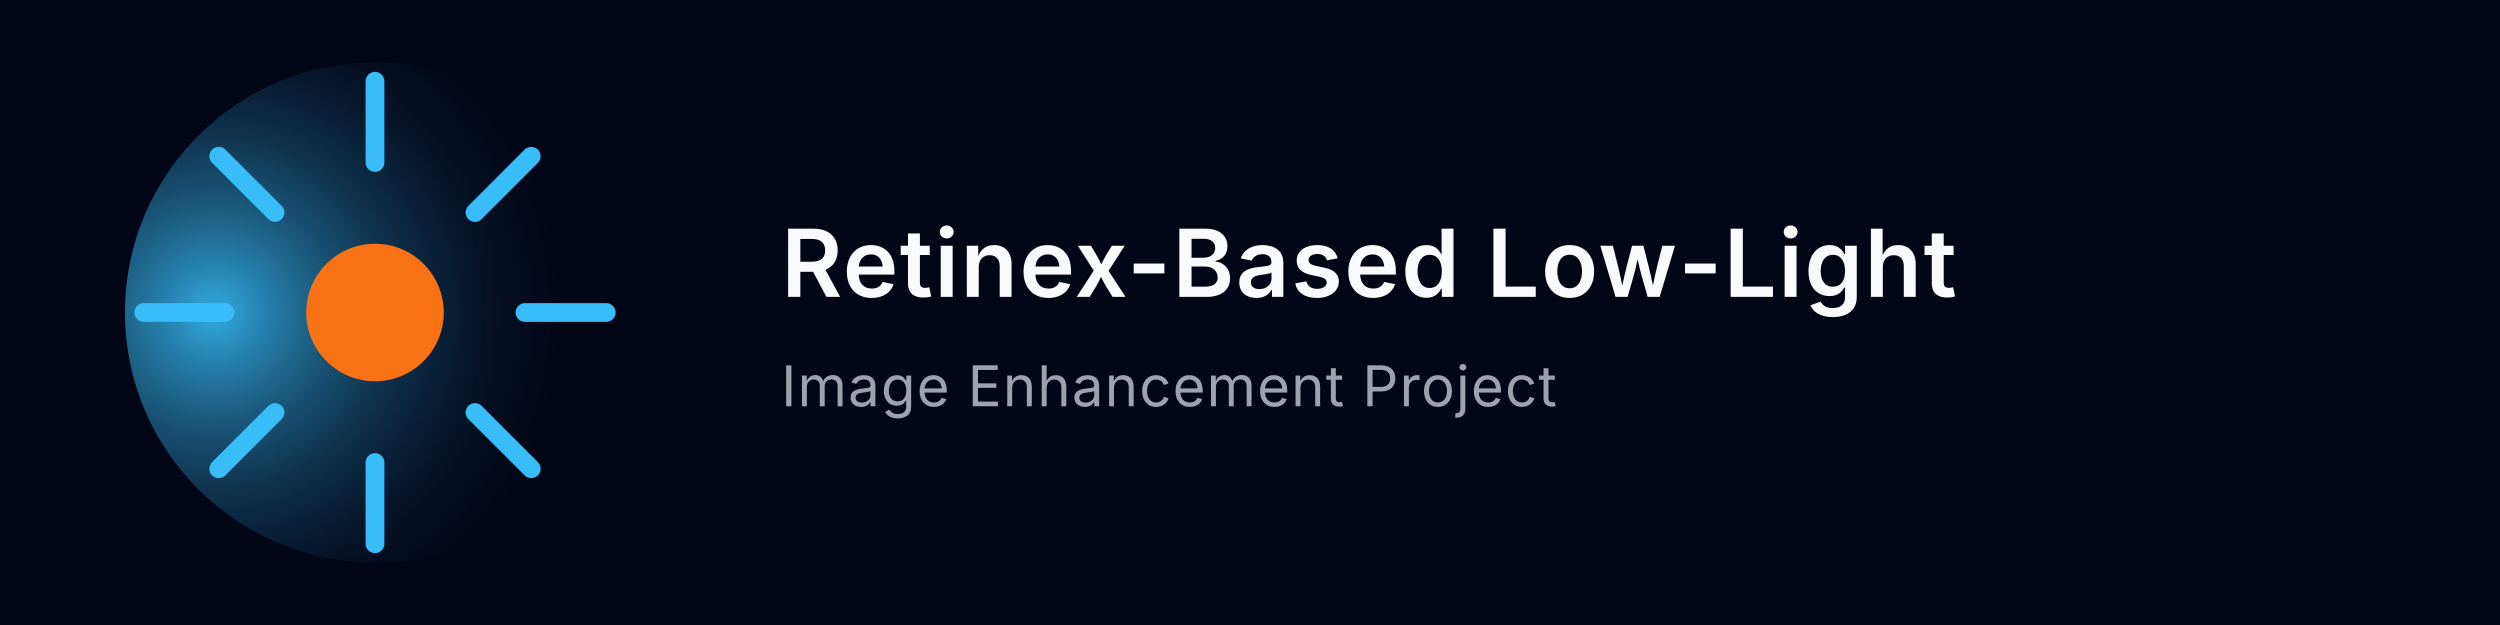
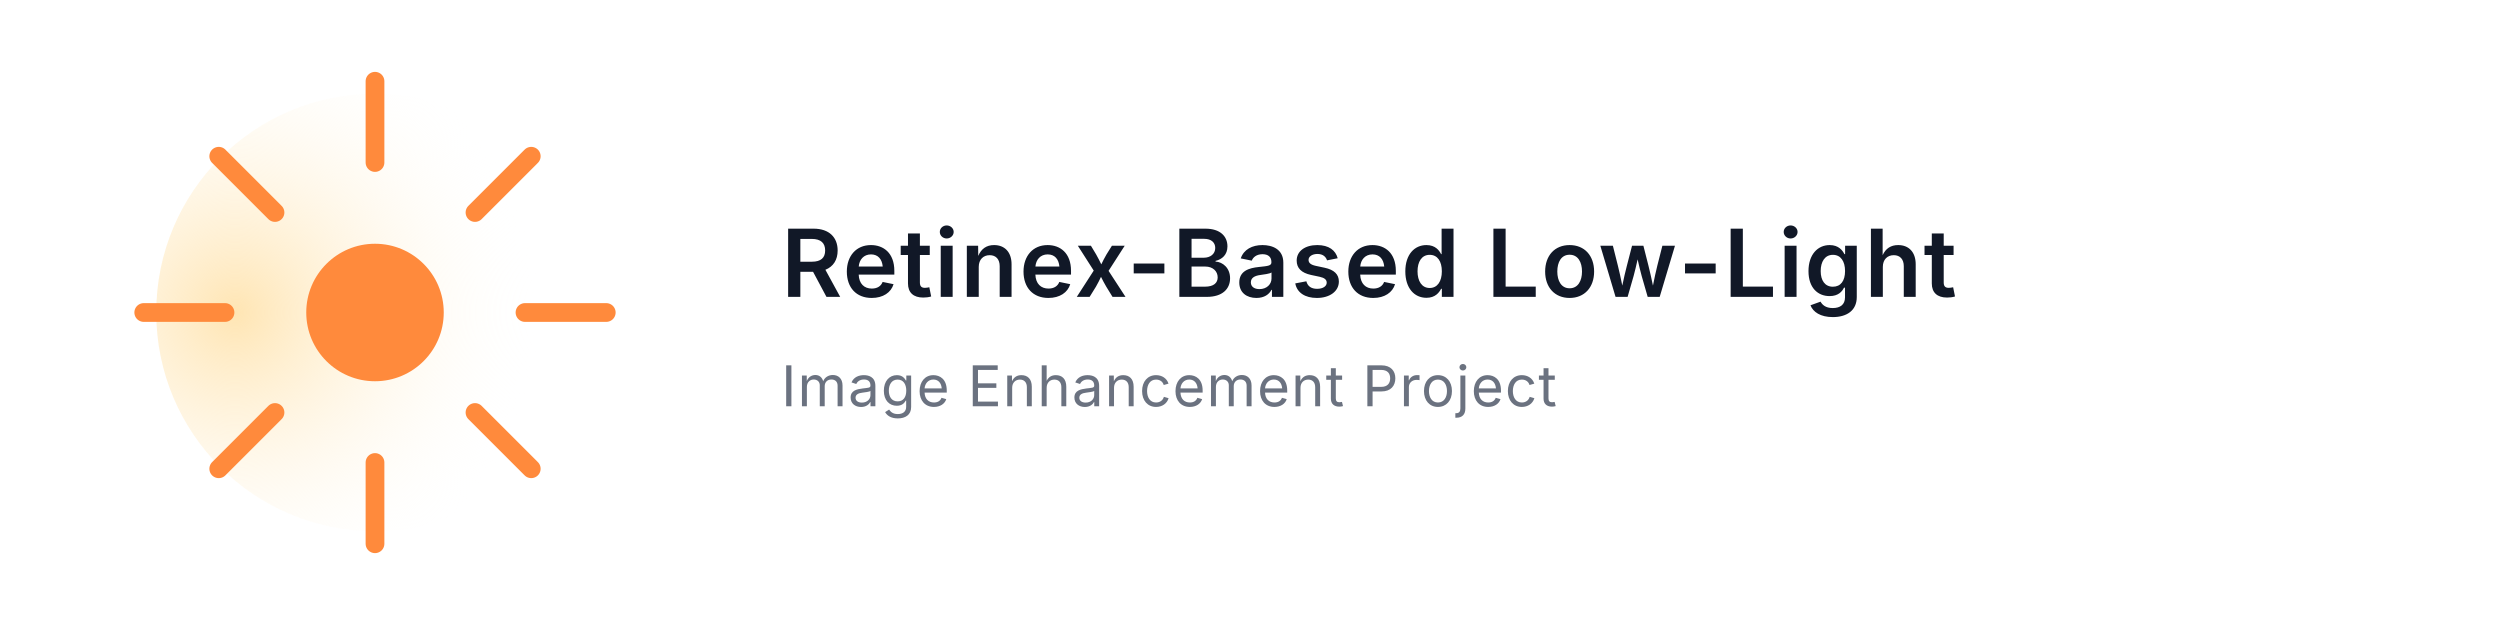
<svg xmlns="http://www.w3.org/2000/svg" width="800" height="200" viewBox="0 0 800 200">
  <defs>
-     <radialGradient id="glowDark" cx="0.18" cy="0.5" r="0.75">
-       <stop offset="0%" stop-color="#38BDF8" stop-opacity="0.9" />
-       <stop offset="100%" stop-color="#020617" stop-opacity="0" />
+     <radialGradient id="glowLight" cx="0.18" cy="0.5" r="0.7">
+       <stop offset="0%" stop-color="#FFE5B3" stop-opacity="1" />
+       <stop offset="100%" stop-color="#FFFFFF" stop-opacity="0" />
    </radialGradient>
  </defs>
-   <rect x="0" y="0" width="800" height="200" fill="#020617" />
-   <circle cx="120" cy="100" r="80" fill="url(#glowDark)" />
-   <circle cx="120" cy="100" r="22" fill="#F97316" />
-   <g stroke="#38BDF8" stroke-width="6" stroke-linecap="round">
+   <rect x="0" y="0" width="800" height="200" fill="transparent" />
+   <circle cx="120" cy="100" r="70" fill="url(#glowLight)" />
+   <circle cx="120" cy="100" r="22" fill="#FF8A3C" />
+   <g stroke="#FF8A3C" stroke-width="6" stroke-linecap="round">
    <line x1="120" y1="52" x2="120" y2="26" />
    <line x1="120" y1="148" x2="120" y2="174" />
    <line x1="72" y1="100" x2="46" y2="100" />
    <line x1="168" y1="100" x2="194" y2="100" />
    <line x1="88" y1="68" x2="70" y2="50" />
    <line x1="152" y1="68" x2="170" y2="50" />
    <line x1="88" y1="132" x2="70" y2="150" />
    <line x1="152" y1="132" x2="170" y2="150" />
  </g>
-   <text x="250" y="95" font-size="30" font-weight="600" font-family="'Poppins','Inter',system-ui,-apple-system,BlinkMacSystemFont,'Segoe UI',sans-serif" fill="#F9FAFB" letter-spacing="0.5">
+   <text x="250" y="95" font-size="30" font-weight="600" font-family="'Poppins','Inter',system-ui,-apple-system,BlinkMacSystemFont,'Segoe UI',sans-serif" fill="#111827" letter-spacing="0.5">
    Retinex-Based Low-Light
  </text>
-   <text x="250" y="130" font-size="18" font-weight="400" font-family="'Poppins','Inter',system-ui,-apple-system,BlinkMacSystemFont,'Segoe UI',sans-serif" fill="#9CA3AF" letter-spacing="0.4">
+   <text x="250" y="130" font-size="18" font-weight="400" font-family="'Poppins','Inter',system-ui,-apple-system,BlinkMacSystemFont,'Segoe UI',sans-serif" fill="#6B7280" letter-spacing="0.4">
    Image Enhancement Project
  </text>
</svg>
